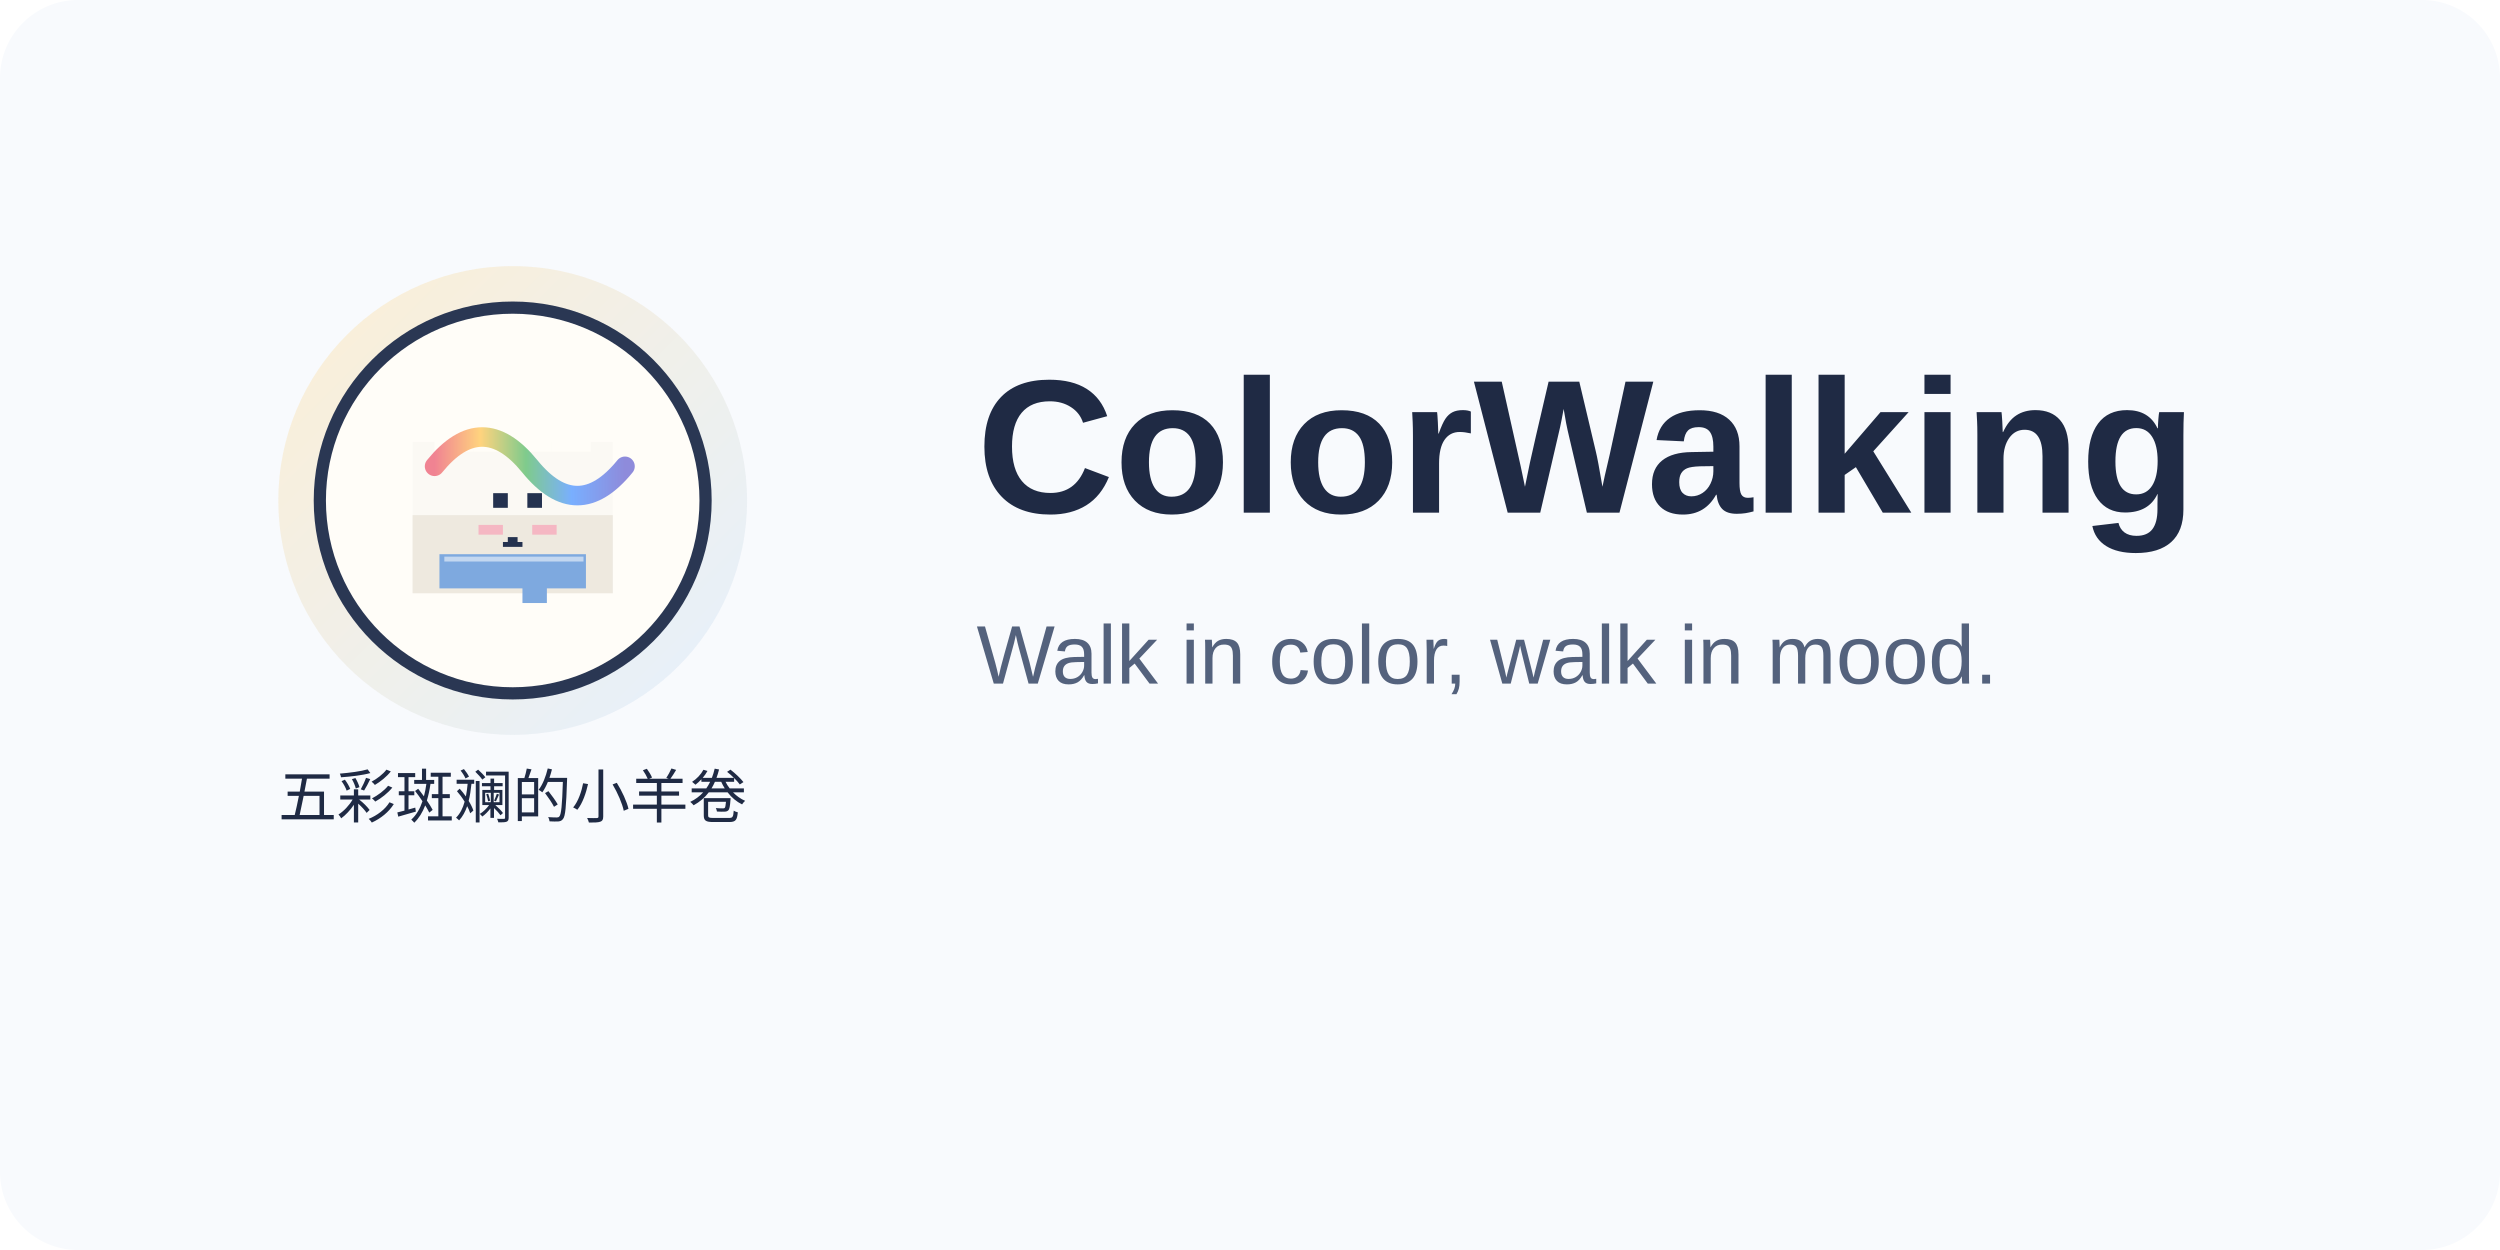
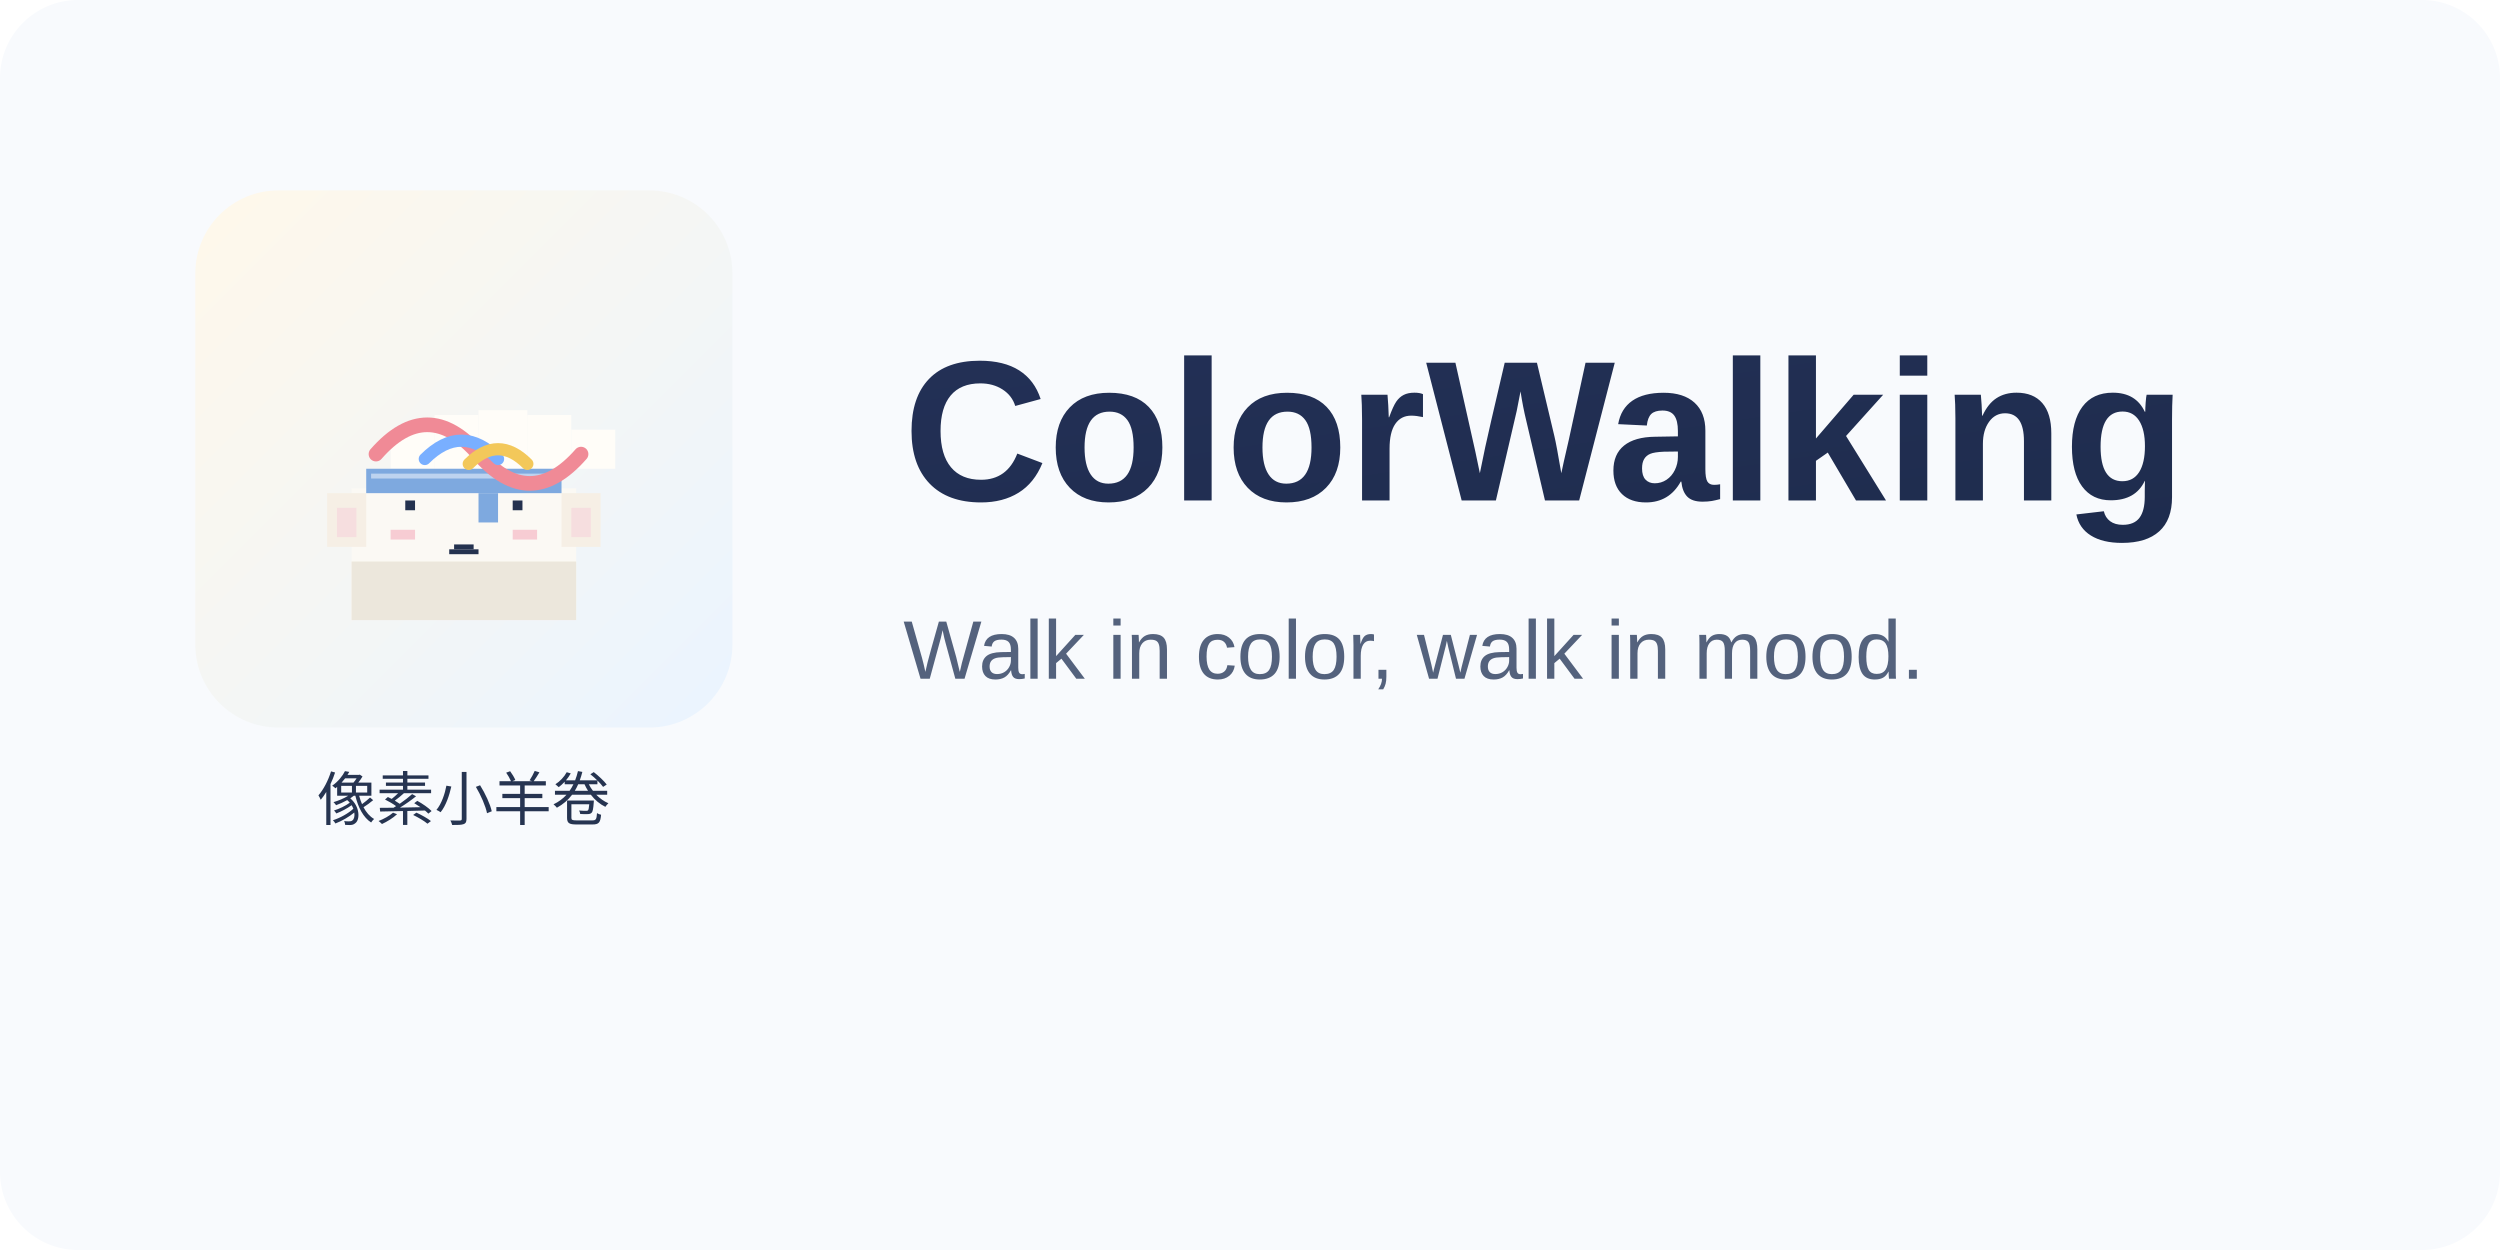
<svg xmlns="http://www.w3.org/2000/svg" width="1024" height="512" viewBox="0 0 1024 512">
  <defs>
-     <linearGradient id="halo" x1="0" y1="0" x2="1" y2="1">
-       <stop offset="0%" stop-color="#FFE7B8" />
-       <stop offset="100%" stop-color="#D7E8FF" />
+     <linearGradient id="bg" x1="0" y1="0" x2="1" y2="1">
+       <stop offset="0%" stop-color="#FFF8EA" />
+       <stop offset="100%" stop-color="#EAF4FF" />
    </linearGradient>
-     <linearGradient id="rainbow" x1="0" y1="0" x2="1" y2="0">
-       <stop offset="0%" stop-color="#F08392" />
-       <stop offset="24%" stop-color="#FFD37E" />
-       <stop offset="48%" stop-color="#7FCB8C" />
-       <stop offset="72%" stop-color="#79AFFF" />
-       <stop offset="100%" stop-color="#8E8BDB" />
+     <linearGradient id="title" x1="0" y1="0" x2="1" y2="1">
+       <stop offset="0%" stop-color="#233056" />
+       <stop offset="100%" stop-color="#1E2C4D" />
    </linearGradient>
  </defs>
  <rect width="1024" height="512" rx="32" fill="#F8FAFD" />
-   <g transform="translate(90,85)">
-     <circle cx="120" cy="120" r="96" fill="url(#halo)" opacity="0.58" />
-     <circle cx="120" cy="120" r="79" fill="#FFFDF8" stroke="#2A3753" stroke-width="5" />
-     <rect x="79" y="96" width="82" height="62" fill="#FBF9F4" />
-     <rect x="79" y="126" width="82" height="32" fill="#EEE9DF" />
-     <rect x="88" y="88" width="16" height="12" fill="#FFFDF8" />
-     <rect x="104" y="84" width="16" height="16" fill="#FFFDF8" />
-     <rect x="120" y="84" width="16" height="16" fill="#FFFDF8" />
-     <rect x="136" y="88" width="16" height="12" fill="#FFFDF8" />
-     <rect x="112" y="117" width="6" height="6" fill="#24324F" />
-     <rect x="126" y="117" width="6" height="6" fill="#24324F" />
-     <rect x="106" y="130" width="10" height="4" fill="#F5B7C3" />
-     <rect x="128" y="130" width="10" height="4" fill="#F5B7C3" />
-     <rect x="118" y="135" width="4" height="2" fill="#24324F" />
-     <rect x="116" y="137" width="8" height="2" fill="#24324F" />
-     <rect x="90" y="142" width="60" height="14" fill="#7EA9DF" />
-     <rect x="124" y="150" width="10" height="12" fill="#7EA9DF" />
-     <rect x="92" y="143" width="57" height="2" fill="#FFFFFF88" />
-     <path d="M88 106 C101 90, 114 90, 127 106 C140 122, 153 122, 166 106" fill="none" stroke="url(#rainbow)" stroke-width="8" stroke-linecap="round" />
-     <text x="120" y="250" text-anchor="middle" font-size="24" font-family="Arial, PingFang SC, Microsoft YaHei, sans-serif" fill="#1F2A44">五彩斑斓的小羊卷</text>
+   <g transform="translate(80,78)">
+     <rect x="0" y="0" width="220" height="220" rx="34" fill="url(#bg)" />
+     <rect x="64" y="122" width="92" height="54" fill="#FBF9F4" />
+     <rect x="64" y="152" width="92" height="24" fill="#ECE7DC" />
+     <rect x="80" y="98" width="18" height="16" fill="#FFFDF8" />
+     <rect x="98" y="92" width="18" height="22" fill="#FFFDF8" />
+     <rect x="116" y="90" width="20" height="24" fill="#FFFDF8" />
+     <rect x="136" y="92" width="18" height="22" fill="#FFFDF8" />
+     <rect x="154" y="98" width="18" height="16" fill="#FFFDF8" />
+     <rect x="54" y="124" width="16" height="22" fill="#F6EFE5" />
+     <rect x="150" y="124" width="16" height="22" fill="#F6EFE5" />
+     <rect x="58" y="130" width="8" height="12" fill="#F6D8DE" opacity="0.75" />
+     <rect x="154" y="130" width="8" height="12" fill="#F6D8DE" opacity="0.75" />
+     <rect x="86" y="127" width="4" height="4" fill="#24324F" />
+     <rect x="130" y="127" width="4" height="4" fill="#24324F" />
+     <rect x="80" y="139" width="10" height="4" fill="#F6C0CB" opacity="0.8" />
+     <rect x="130" y="139" width="10" height="4" fill="#F6C0CB" opacity="0.8" />
+     <rect x="106" y="145" width="8" height="2" fill="#24324F" />
+     <rect x="104" y="147" width="12" height="2" fill="#24324F" />
+     <rect x="70" y="114" width="80" height="10" fill="#7EA9DF" />
+     <rect x="116" y="124" width="8" height="12" fill="#7EA9DF" />
+     <rect x="72" y="116" width="76" height="2" fill="#FFFFFF7D" />
+     <path d="M74 108 C88 92, 102 92, 116 108 C130 124, 144 124, 158 108" fill="none" stroke="#F08A96" stroke-width="6" stroke-linecap="round" />
+     <path d="M94 110 C104 100, 114 100, 124 110" fill="none" stroke="#79AFFF" stroke-width="5" stroke-linecap="round" />
+     <path d="M112 112 C120 104, 128 104, 136 112" fill="none" stroke="#F3C85A" stroke-width="5" stroke-linecap="round" />
+     <text x="110" y="258" text-anchor="middle" font-size="24" font-family="Arial, PingFang SC, Microsoft YaHei, sans-serif" fill="#263451">像素小羊卷</text>
  </g>
-   <text x="400" y="210" font-size="78" font-weight="700" font-family="Arial, PingFang SC, Microsoft YaHei, sans-serif" fill="#1F2A44">ColorWalking</text>
-   <text x="400" y="280" font-size="34" font-family="Arial, PingFang SC, Microsoft YaHei, sans-serif" fill="#54627D">Walk in color, walk in mood.</text>
+   <text x="370" y="205" font-size="82" font-weight="700" font-family="Arial, PingFang SC, Microsoft YaHei, sans-serif" fill="url(#title)">ColorWalking</text>
+   <text x="370" y="278" font-size="34" font-family="Arial, PingFang SC, Microsoft YaHei, sans-serif" fill="#54627D">Walk in color, walk in mood.</text>
</svg>
